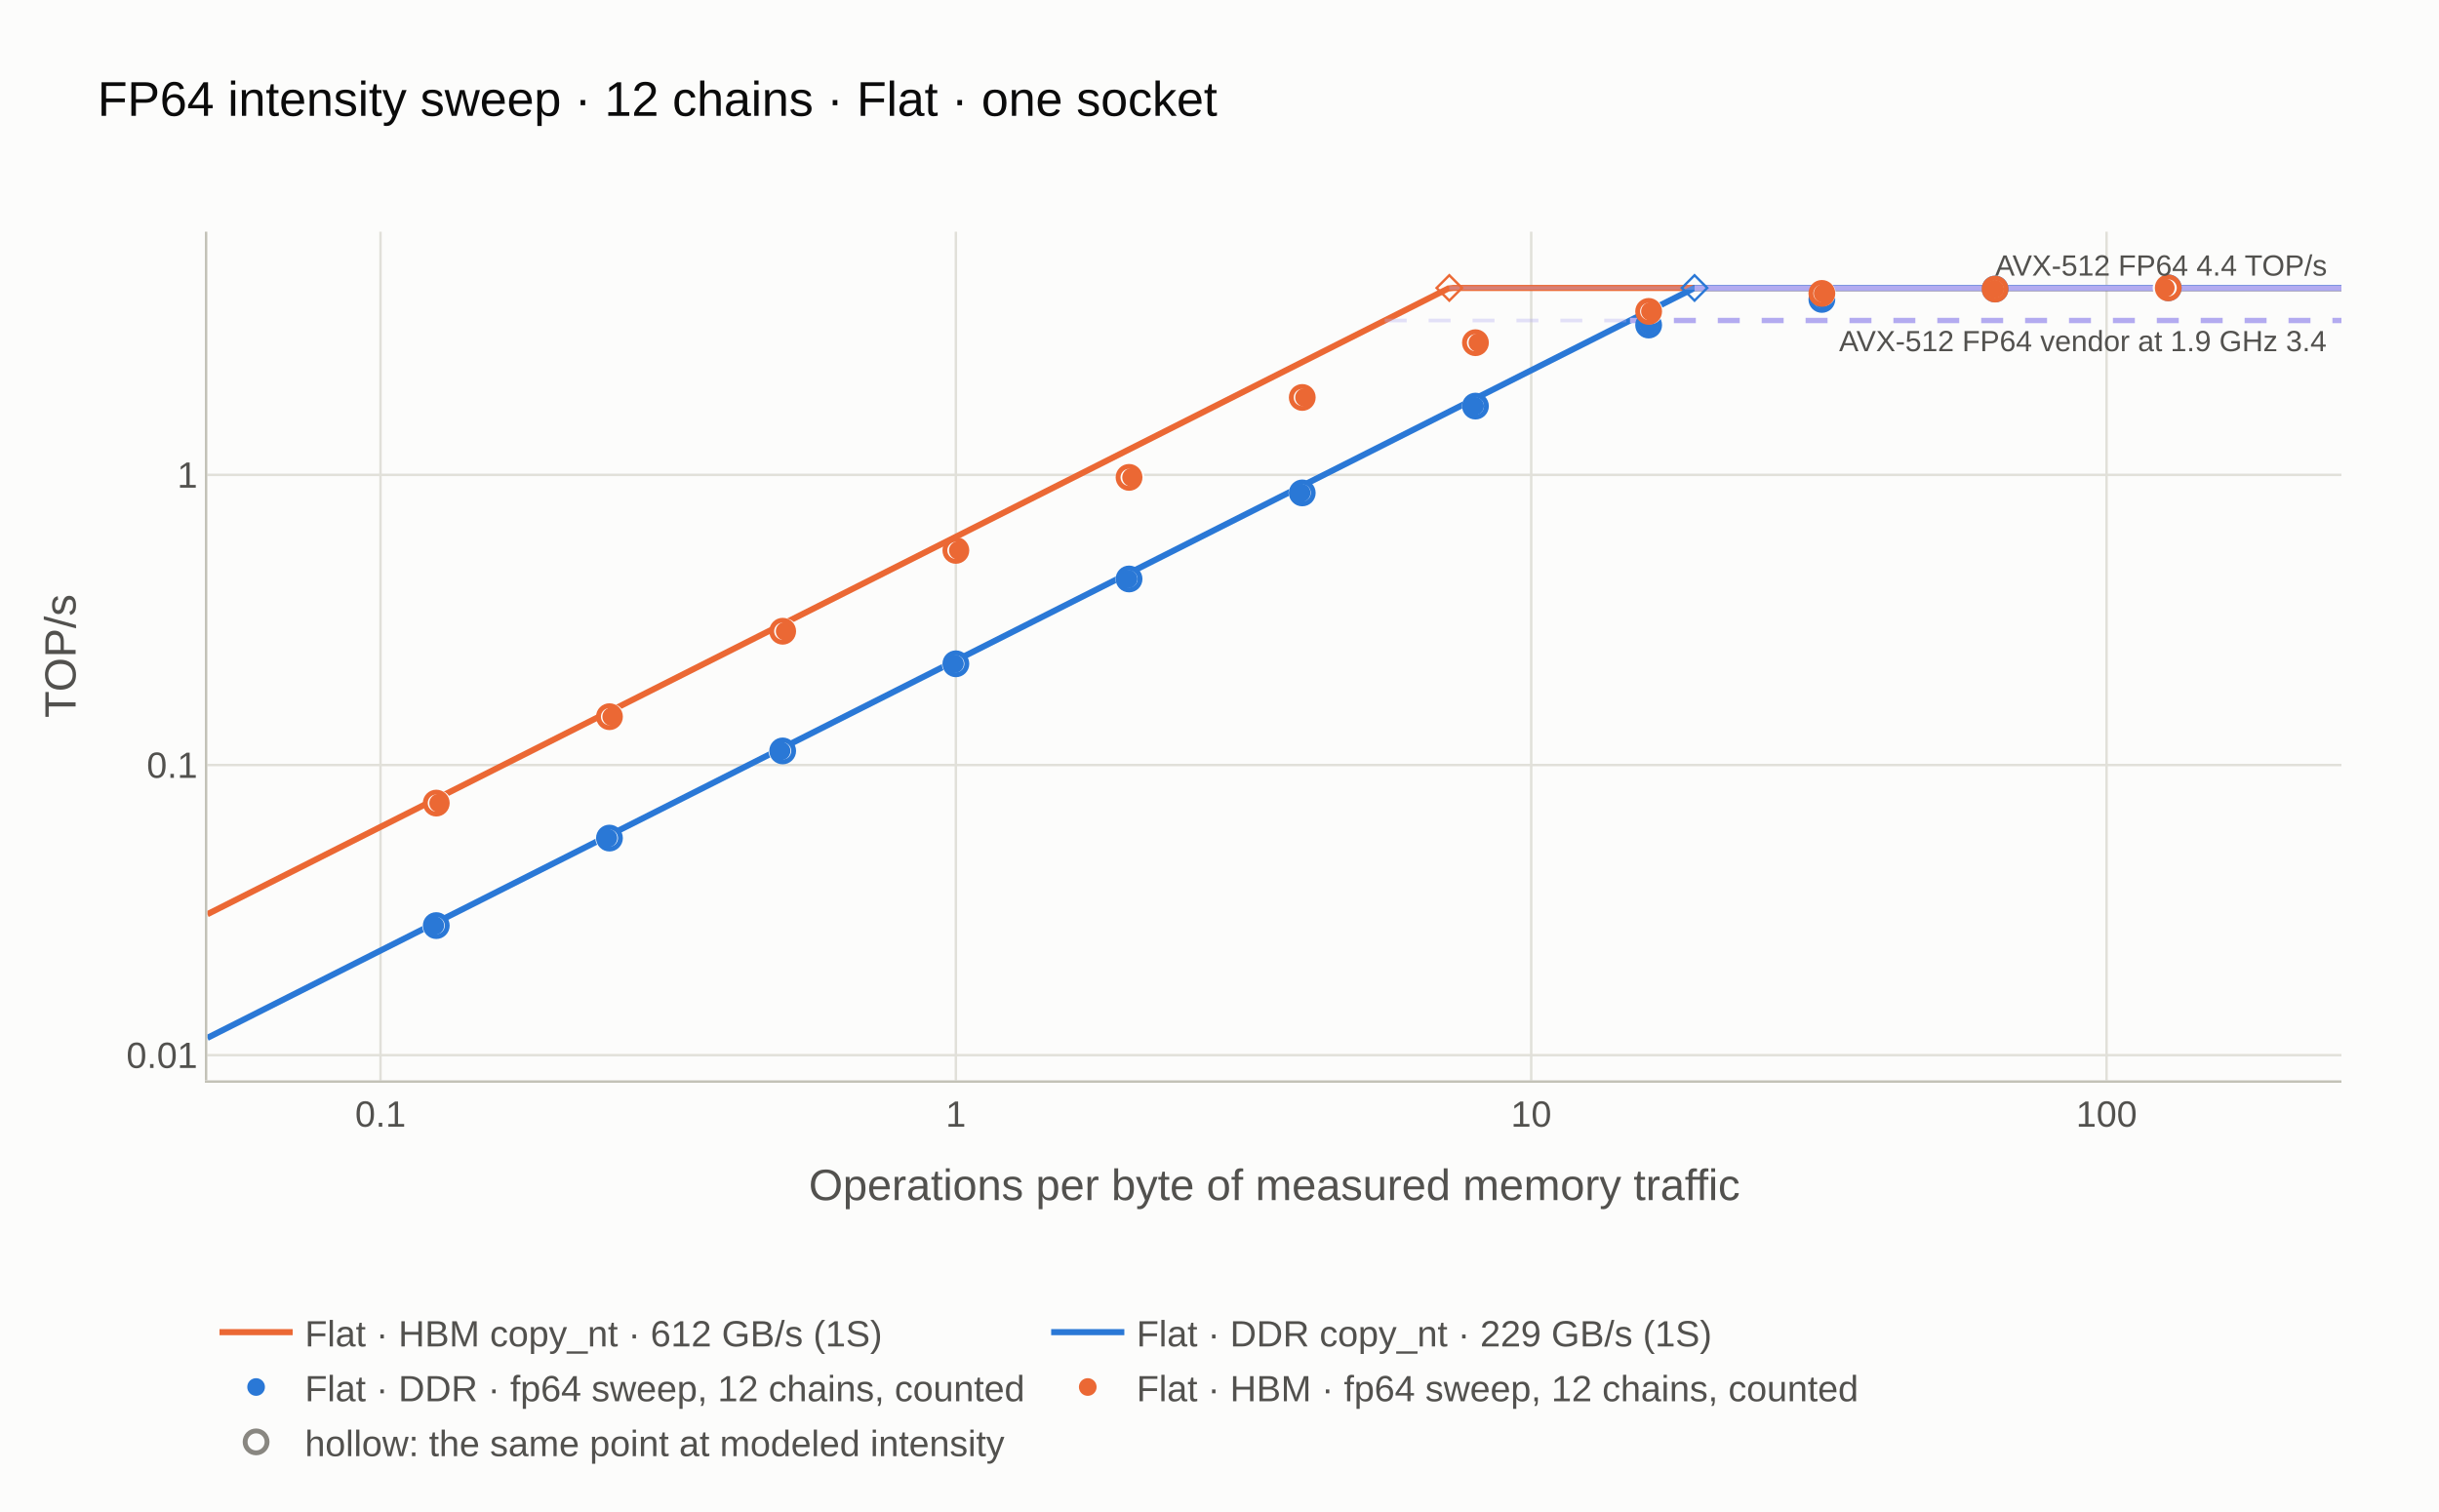
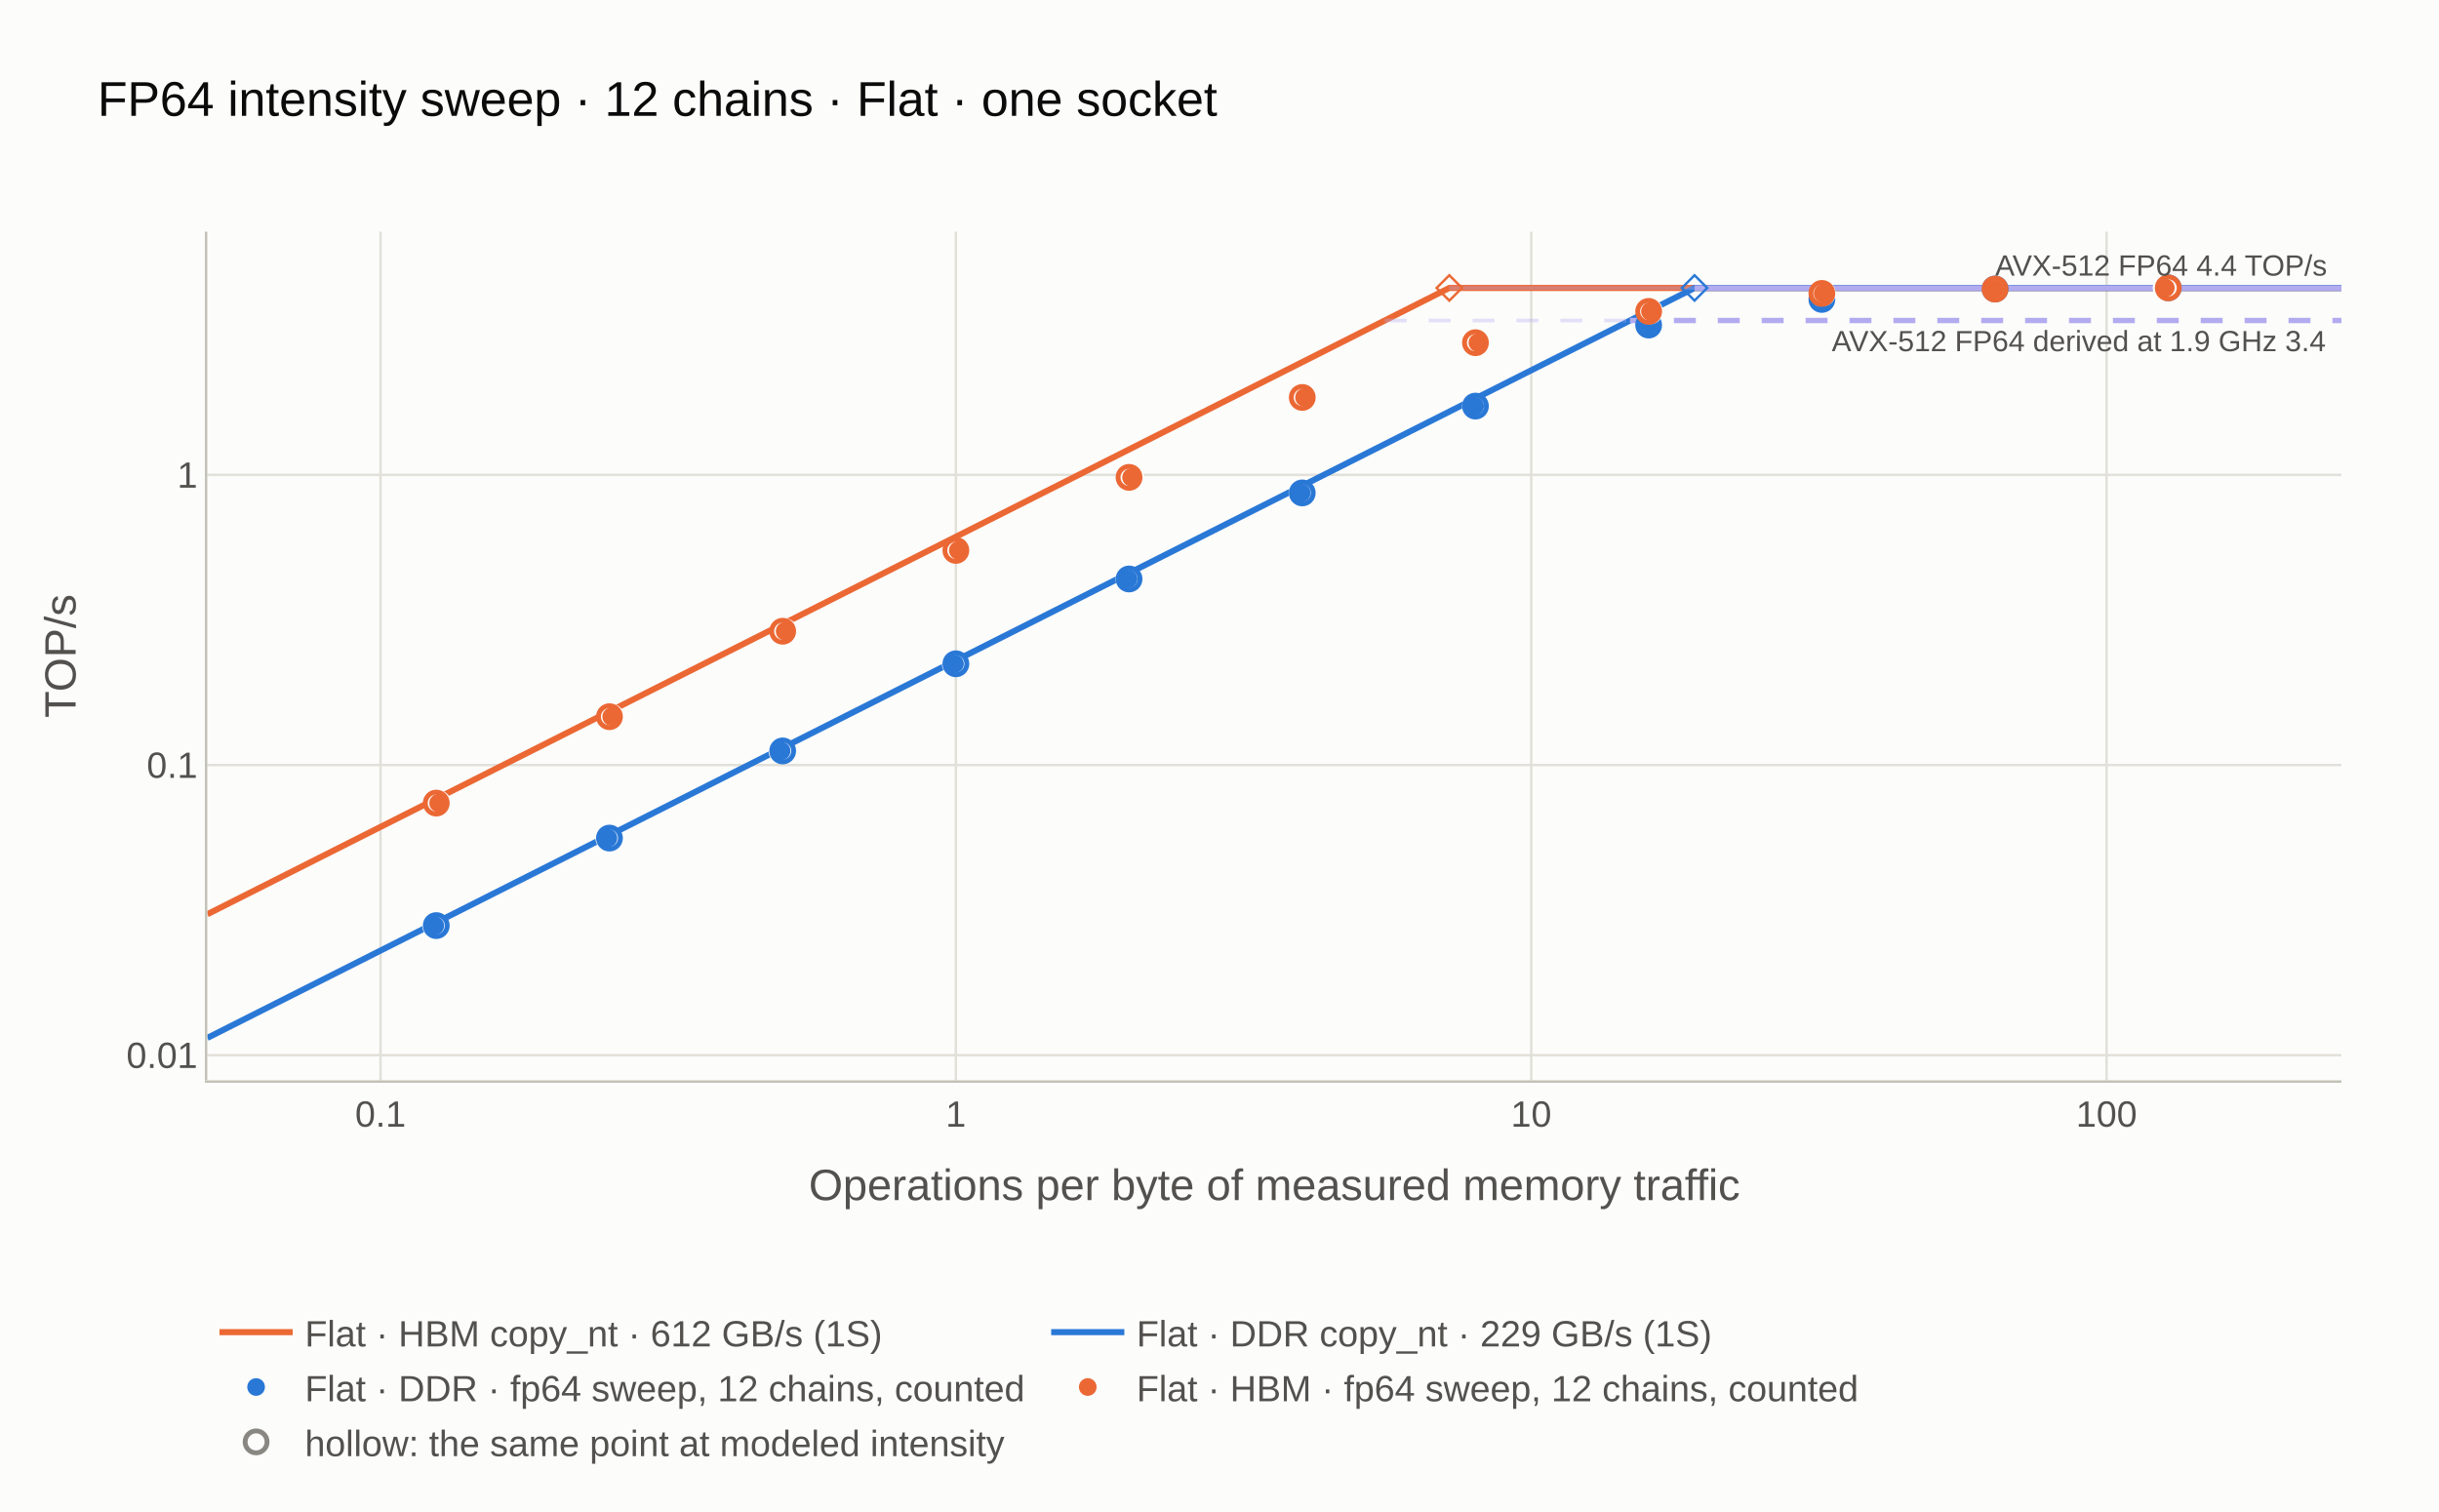
<svg xmlns="http://www.w3.org/2000/svg" class="main-svg" width="1000" height="620" style="" viewBox="0 0 1000 620">
  <rect x="0" y="0" width="1000" height="620" style="fill: rgb(252, 252, 251); fill-opacity: 1;" />
-   <defs id="defs-c4d2ad">
+   <defs id="defs-27d4fd">
    <g class="clips">
-       <clipPath id="clipc4d2adxyplot" class="plotclip">
+       <clipPath id="clip27d4fdxyplot" class="plotclip">
        <rect width="875" height="348" />
      </clipPath>
-       <clipPath class="axesclip" id="clipc4d2adx">
+       <clipPath class="axesclip" id="clip27d4fdx">
        <rect x="85" y="0" width="875" height="620" />
      </clipPath>
-       <clipPath class="axesclip" id="clipc4d2ady">
+       <clipPath class="axesclip" id="clip27d4fdy">
        <rect x="0" y="95" width="1000" height="348" />
      </clipPath>
-       <clipPath class="axesclip" id="clipc4d2adxy">
+       <clipPath class="axesclip" id="clip27d4fdxy">
        <rect x="85" y="95" width="875" height="348" />
      </clipPath>
    </g>
    <g class="gradients" />
    <g class="patterns" />
  </defs>
  <g class="bglayer" />
  <g class="layer-below">
    <g class="imagelayer" />
    <g class="shapelayer" />
  </g>
  <g class="cartesianlayer">
    <g class="subplot xy">
      <g class="layer-subplot">
        <g class="shapelayer" />
        <g class="imagelayer" />
      </g>
      <g class="minor-gridlayer">
        <g class="x" />
        <g class="y" />
      </g>
      <g class="gridlayer">
        <g class="x">
          <path class="xgrid crisp" transform="translate(156.01,0)" d="M0,95v348" style="stroke: rgb(225, 224, 217); stroke-opacity: 1; stroke-width: 1px;" />
          <path class="xgrid crisp" transform="translate(391.91,0)" d="M0,95v348" style="stroke: rgb(225, 224, 217); stroke-opacity: 1; stroke-width: 1px;" />
          <path class="xgrid crisp" transform="translate(627.8,0)" d="M0,95v348" style="stroke: rgb(225, 224, 217); stroke-opacity: 1; stroke-width: 1px;" />
          <path class="xgrid crisp" transform="translate(863.7,0)" d="M0,95v348" style="stroke: rgb(225, 224, 217); stroke-opacity: 1; stroke-width: 1px;" />
        </g>
        <g class="y">
          <path class="ygrid crisp" transform="translate(0,432.67)" d="M85,0h875" style="stroke: rgb(225, 224, 217); stroke-opacity: 1; stroke-width: 1px;" />
          <path class="ygrid crisp" transform="translate(0,313.7)" d="M85,0h875" style="stroke: rgb(225, 224, 217); stroke-opacity: 1; stroke-width: 1px;" />
          <path class="ygrid crisp" transform="translate(0,194.72)" d="M85,0h875" style="stroke: rgb(225, 224, 217); stroke-opacity: 1; stroke-width: 1px;" />
        </g>
      </g>
      <g class="zerolinelayer" />
      <g class="layer-between">
        <g class="shapelayer" />
        <g class="imagelayer" />
      </g>
      <path class="xlines-below" />
      <path class="ylines-below" />
      <g class="overlines-below" />
      <g class="xaxislayer-below" />
      <g class="yaxislayer-below" />
      <g class="overaxes-below" />
      <g class="overplot">
-         <g class="xy" transform="translate(85,95)" clip-path="url(#clipc4d2adxyplot)">
+         <g class="xy" transform="translate(85,95)" clip-path="url(#clip27d4fdxyplot)">
          <g class="scatterlayer mlayer">
-             <g class="trace scatter trace5e3951" style="stroke-miterlimit: 2; opacity: 1;">
-               <g class="fills" />
-               <g class="errorbars" />
-               <g class="lines">
-                 <path class="js-line" d="M0,279.89L333.33,111.78L335.53,110.67L508.77,23.3L510.96,23.07L875,23.07" style="vector-effect: none; fill: none; stroke: rgb(235, 104, 52); stroke-opacity: 1; stroke-width: 2.5px; opacity: 1;" />
-               </g>
-               <g class="points" />
-               <g class="text" />
-             </g>
-             <g class="trace scatter traced18886" style="stroke-miterlimit: 2; opacity: 1;">
-               <g class="fills" />
-               <g class="errorbars" />
-               <g class="lines">
-                 <path class="js-line" d="M0,330.6L333.33,162.49L335.53,161.38L609.65,23.13L611.84,23.07L875,23.07" style="vector-effect: none; fill: none; stroke: rgb(42, 120, 214); stroke-opacity: 1; stroke-width: 2.5px; opacity: 1;" />
-               </g>
-               <g class="points" />
-               <g class="text" />
-             </g>
-             <g class="trace scatter tracedec360" style="stroke-miterlimit: 2; opacity: 0.35;">
+             <g class="trace scatter tracef9cbd9" style="stroke-miterlimit: 2; opacity: 1;">
+               <g class="fills" />
+               <g class="errorbars" />
+               <g class="lines">
+                 <path class="js-line" d="M0,279.89L509.22,23.07L875,23.07" style="vector-effect: none; fill: none; stroke: rgb(235, 104, 52); stroke-opacity: 1; stroke-width: 2.5px; opacity: 1;" />
+               </g>
+               <g class="points" />
+               <g class="text" />
+             </g>
+             <g class="trace scatter traceb5e095" style="stroke-miterlimit: 2; opacity: 1;">
+               <g class="fills" />
+               <g class="errorbars" />
+               <g class="lines">
+                 <path class="js-line" d="M0,330.6L609.77,23.07L875,23.07" style="vector-effect: none; fill: none; stroke: rgb(42, 120, 214); stroke-opacity: 1; stroke-width: 2.5px; opacity: 1;" />
+               </g>
+               <g class="points" />
+               <g class="text" />
+             </g>
+             <g class="trace scatter trace46b535" style="stroke-miterlimit: 2; opacity: 0.35;">
              <g class="fills" />
              <g class="errorbars" />
              <g class="lines">
                <path class="js-line" d="M509.22,23.07L609.77,23.07" style="vector-effect: none; fill: none; stroke: rgb(179, 171, 240); stroke-opacity: 1; stroke-width: 1.5px; opacity: 1;" />
              </g>
              <g class="points" />
              <g class="text" />
            </g>
-             <g class="trace scatter trace97c579" style="stroke-miterlimit: 2; opacity: 1;">
+             <g class="trace scatter trace8e9e55" style="stroke-miterlimit: 2; opacity: 1;">
              <g class="fills" />
              <g class="errorbars" />
              <g class="lines">
                <path class="js-line" d="M609.77,23.07L875,23.07" style="vector-effect: none; fill: none; stroke: rgb(179, 171, 240); stroke-opacity: 1; stroke-width: 2.2px; opacity: 1;" />
              </g>
              <g class="points" />
              <g class="text" />
            </g>
-             <g class="trace scatter trace80e784" style="stroke-miterlimit: 2; opacity: 1;">
+             <g class="trace scatter tracee81976" style="stroke-miterlimit: 2; opacity: 1;">
              <g class="fills" />
              <g class="errorbars" />
              <g class="lines" />
              <g class="points">
                <path class="point" transform="translate(509.22,23.07)" d="M5.2,0L0,5.2L-5.2,0L0,-5.2Z" style="opacity: 1; stroke-width: 1px; stroke: rgb(235, 104, 52); stroke-opacity: 1; fill: none;" />
              </g>
              <g class="text" />
            </g>
-             <g class="trace scatter trace50c82c" style="stroke-miterlimit: 2; opacity: 1;">
+             <g class="trace scatter traceb5edeb" style="stroke-miterlimit: 2; opacity: 1;">
              <g class="fills" />
              <g class="errorbars" />
              <g class="lines" />
              <g class="points">
                <path class="point" transform="translate(609.77,23.07)" d="M5.2,0L0,5.2L-5.2,0L0,-5.2Z" style="opacity: 1; stroke-width: 1px; stroke: rgb(42, 120, 214); stroke-opacity: 1; fill: none;" />
              </g>
              <g class="text" />
            </g>
-             <g class="trace scatter tracea1e5f1" style="stroke-miterlimit: 2; opacity: 0.35;">
+             <g class="trace scatter tracebb2527" style="stroke-miterlimit: 2; opacity: 0.35;">
              <g class="fills" />
              <g class="errorbars" />
              <g class="lines">
                <path class="js-line" d="M482.75,36.42L583.3,36.42" style="vector-effect: none; fill: none; stroke: rgb(179, 171, 240); stroke-opacity: 1; stroke-dasharray: 9px, 9px; stroke-width: 1.5px; opacity: 1;" />
              </g>
              <g class="points" />
              <g class="text" />
            </g>
-             <g class="trace scatter trace62c25e" style="stroke-miterlimit: 2; opacity: 1;">
+             <g class="trace scatter tracefde526" style="stroke-miterlimit: 2; opacity: 1;">
              <g class="fills" />
              <g class="errorbars" />
              <g class="lines">
                <path class="js-line" d="M583.3,36.42L875,36.42" style="vector-effect: none; fill: none; stroke: rgb(179, 171, 240); stroke-opacity: 1; stroke-dasharray: 9px, 9px; stroke-width: 2.2px; opacity: 1;" />
              </g>
              <g class="points" />
              <g class="text" />
            </g>
-             <g class="trace scatter trace90f786" style="stroke-miterlimit: 2; opacity: 1;">
+             <g class="trace scatter tracee6cecb" style="stroke-miterlimit: 2; opacity: 1;">
              <g class="fills" />
              <g class="errorbars" />
              <g class="lines" />
              <g class="points">
                <path class="point plotly-customdata" transform="translate(93.35,284.54)" d="M4.5,0A4.5,4.5 0 1,1 0,-4.5A4.5,4.5 0 0,1 4.5,0Z" style="opacity: 1; stroke-width: 1.5px; fill: rgb(42, 120, 214); fill-opacity: 1; stroke: rgb(252, 252, 251); stroke-opacity: 1;" />
                <path class="point plotly-customdata" transform="translate(164.33,248.66)" d="M4.5,0A4.5,4.5 0 1,1 0,-4.5A4.5,4.5 0 0,1 4.5,0Z" style="opacity: 1; stroke-width: 1.5px; fill: rgb(42, 120, 214); fill-opacity: 1; stroke: rgb(252, 252, 251); stroke-opacity: 1;" />
                <path class="point plotly-customdata" transform="translate(235.33,212.92)" d="M4.5,0A4.5,4.5 0 1,1 0,-4.5A4.5,4.5 0 0,1 4.5,0Z" style="opacity: 1; stroke-width: 1.5px; fill: rgb(42, 120, 214); fill-opacity: 1; stroke: rgb(252, 252, 251); stroke-opacity: 1;" />
                <path class="point plotly-customdata" transform="translate(306.42,177.19)" d="M4.5,0A4.5,4.5 0 1,1 0,-4.5A4.5,4.5 0 0,1 4.5,0Z" style="opacity: 1; stroke-width: 1.5px; fill: rgb(42, 120, 214); fill-opacity: 1; stroke: rgb(252, 252, 251); stroke-opacity: 1;" />
                <path class="point plotly-customdata" transform="translate(377.61,142.41)" d="M4.5,0A4.5,4.5 0 1,1 0,-4.5A4.5,4.5 0 0,1 4.5,0Z" style="opacity: 1; stroke-width: 1.5px; fill: rgb(42, 120, 214); fill-opacity: 1; stroke: rgb(252, 252, 251); stroke-opacity: 1;" />
                <path class="point plotly-customdata" transform="translate(448.56,107.12)" d="M4.5,0A4.5,4.5 0 1,1 0,-4.5A4.5,4.5 0 0,1 4.5,0Z" style="opacity: 1; stroke-width: 1.5px; fill: rgb(42, 120, 214); fill-opacity: 1; stroke: rgb(252, 252, 251); stroke-opacity: 1;" />
                <path class="point plotly-customdata" transform="translate(519.67,71.52)" d="M4.5,0A4.5,4.5 0 1,1 0,-4.5A4.5,4.5 0 0,1 4.5,0Z" style="opacity: 1; stroke-width: 1.5px; fill: rgb(42, 120, 214); fill-opacity: 1; stroke: rgb(252, 252, 251); stroke-opacity: 1;" />
                <path class="point plotly-customdata" transform="translate(590.96,38.29)" d="M4.5,0A4.5,4.5 0 1,1 0,-4.5A4.5,4.5 0 0,1 4.5,0Z" style="opacity: 1; stroke-width: 1.5px; fill: rgb(42, 120, 214); fill-opacity: 1; stroke: rgb(252, 252, 251); stroke-opacity: 1;" />
                <path class="point plotly-customdata" transform="translate(662.28,27.78)" d="M4.5,0A4.5,4.5 0 1,1 0,-4.5A4.5,4.5 0 0,1 4.5,0Z" style="opacity: 1; stroke-width: 1.5px; fill: rgb(42, 120, 214); fill-opacity: 1; stroke: rgb(252, 252, 251); stroke-opacity: 1;" />
                <path class="point plotly-customdata" transform="translate(732.94,23.51)" d="M4.5,0A4.5,4.5 0 1,1 0,-4.5A4.5,4.5 0 0,1 4.5,0Z" style="opacity: 1; stroke-width: 1.5px; fill: rgb(42, 120, 214); fill-opacity: 1; stroke: rgb(252, 252, 251); stroke-opacity: 1;" />
                <path class="point plotly-customdata" transform="translate(803.04,23.02)" d="M4.5,0A4.5,4.5 0 1,1 0,-4.5A4.5,4.5 0 0,1 4.5,0Z" style="opacity: 1; stroke-width: 1.5px; fill: rgb(42, 120, 214); fill-opacity: 1; stroke: rgb(252, 252, 251); stroke-opacity: 1;" />
                <path class="point plotly-customdata" transform="translate(93.87,284.54)" d="M4.5,0A4.5,4.5 0 1,1 0,-4.5A4.5,4.5 0 0,1 4.5,0Z" style="opacity: 1; stroke-width: 2px; stroke: rgb(42, 120, 214); stroke-opacity: 1; fill: none;" />
                <path class="point plotly-customdata" transform="translate(164.88,248.66)" d="M4.5,0A4.5,4.5 0 1,1 0,-4.5A4.5,4.5 0 0,1 4.5,0Z" style="opacity: 1; stroke-width: 2px; stroke: rgb(42, 120, 214); stroke-opacity: 1; fill: none;" />
                <path class="point plotly-customdata" transform="translate(235.9,212.92)" d="M4.5,0A4.5,4.5 0 1,1 0,-4.5A4.5,4.5 0 0,1 4.5,0Z" style="opacity: 1; stroke-width: 2px; stroke: rgb(42, 120, 214); stroke-opacity: 1; fill: none;" />
                <path class="point plotly-customdata" transform="translate(306.91,177.19)" d="M4.5,0A4.5,4.5 0 1,1 0,-4.5A4.5,4.5 0 0,1 4.5,0Z" style="opacity: 1; stroke-width: 2px; stroke: rgb(42, 120, 214); stroke-opacity: 1; fill: none;" />
                <path class="point plotly-customdata" transform="translate(377.92,142.41)" d="M4.5,0A4.5,4.5 0 1,1 0,-4.5A4.5,4.5 0 0,1 4.5,0Z" style="opacity: 1; stroke-width: 2px; stroke: rgb(42, 120, 214); stroke-opacity: 1; fill: none;" />
                <path class="point plotly-customdata" transform="translate(448.93,107.12)" d="M4.5,0A4.5,4.5 0 1,1 0,-4.5A4.5,4.5 0 0,1 4.5,0Z" style="opacity: 1; stroke-width: 2px; stroke: rgb(42, 120, 214); stroke-opacity: 1; fill: none;" />
                <path class="point plotly-customdata" transform="translate(519.94,71.52)" d="M4.5,0A4.5,4.5 0 1,1 0,-4.5A4.5,4.5 0 0,1 4.5,0Z" style="opacity: 1; stroke-width: 2px; stroke: rgb(42, 120, 214); stroke-opacity: 1; fill: none;" />
                <path class="point plotly-customdata" transform="translate(590.95,38.29)" d="M4.5,0A4.5,4.5 0 1,1 0,-4.5A4.5,4.5 0 0,1 4.5,0Z" style="opacity: 1; stroke-width: 2px; stroke: rgb(42, 120, 214); stroke-opacity: 1; fill: none;" />
                <path class="point plotly-customdata" transform="translate(661.97,27.78)" d="M4.5,0A4.5,4.5 0 1,1 0,-4.5A4.5,4.5 0 0,1 4.5,0Z" style="opacity: 1; stroke-width: 2px; stroke: rgb(42, 120, 214); stroke-opacity: 1; fill: none;" />
                <path class="point plotly-customdata" transform="translate(732.98,23.51)" d="M4.5,0A4.5,4.5 0 1,1 0,-4.5A4.5,4.5 0 0,1 4.5,0Z" style="opacity: 1; stroke-width: 2px; stroke: rgb(42, 120, 214); stroke-opacity: 1; fill: none;" />
                <path class="point plotly-customdata" transform="translate(803.99,23.02)" d="M4.5,0A4.5,4.5 0 1,1 0,-4.5A4.5,4.5 0 0,1 4.5,0Z" style="opacity: 1; stroke-width: 2px; stroke: rgb(42, 120, 214); stroke-opacity: 1; fill: none;" />
              </g>
              <g class="text" />
            </g>
-             <g class="trace scatter tracedf68fb" style="stroke-miterlimit: 2; opacity: 1;">
+             <g class="trace scatter trace961fd1" style="stroke-miterlimit: 2; opacity: 1;">
              <g class="fills" />
              <g class="errorbars" />
              <g class="lines" />
              <g class="points">
                <path class="point plotly-customdata" transform="translate(94.77,234.31)" d="M4.5,0A4.5,4.5 0 1,1 0,-4.5A4.5,4.5 0 0,1 4.5,0Z" style="opacity: 1; stroke-width: 1.5px; fill: rgb(235, 104, 52); fill-opacity: 1; stroke: rgb(252, 252, 251); stroke-opacity: 1;" />
                <path class="point plotly-customdata" transform="translate(165.73,198.88)" d="M4.5,0A4.5,4.5 0 1,1 0,-4.5A4.5,4.5 0 0,1 4.5,0Z" style="opacity: 1; stroke-width: 1.5px; fill: rgb(235, 104, 52); fill-opacity: 1; stroke: rgb(252, 252, 251); stroke-opacity: 1;" />
                <path class="point plotly-customdata" transform="translate(236.84,163.84)" d="M4.5,0A4.5,4.5 0 1,1 0,-4.5A4.5,4.5 0 0,1 4.5,0Z" style="opacity: 1; stroke-width: 1.5px; fill: rgb(235, 104, 52); fill-opacity: 1; stroke: rgb(252, 252, 251); stroke-opacity: 1;" />
                <path class="point plotly-customdata" transform="translate(307.84,130.69)" d="M4.5,0A4.5,4.5 0 1,1 0,-4.5A4.5,4.5 0 0,1 4.5,0Z" style="opacity: 1; stroke-width: 1.5px; fill: rgb(235, 104, 52); fill-opacity: 1; stroke: rgb(252, 252, 251); stroke-opacity: 1;" />
                <path class="point plotly-customdata" transform="translate(378.88,100.75)" d="M4.5,0A4.5,4.5 0 1,1 0,-4.5A4.5,4.5 0 0,1 4.5,0Z" style="opacity: 1; stroke-width: 1.5px; fill: rgb(235, 104, 52); fill-opacity: 1; stroke: rgb(252, 252, 251); stroke-opacity: 1;" />
                <path class="point plotly-customdata" transform="translate(449.79,67.98)" d="M4.5,0A4.5,4.5 0 1,1 0,-4.5A4.5,4.5 0 0,1 4.5,0Z" style="opacity: 1; stroke-width: 1.5px; fill: rgb(235, 104, 52); fill-opacity: 1; stroke: rgb(252, 252, 251); stroke-opacity: 1;" />
                <path class="point plotly-customdata" transform="translate(520.87,45.52)" d="M4.5,0A4.5,4.5 0 1,1 0,-4.5A4.5,4.5 0 0,1 4.5,0Z" style="opacity: 1; stroke-width: 1.5px; fill: rgb(235, 104, 52); fill-opacity: 1; stroke: rgb(252, 252, 251); stroke-opacity: 1;" />
                <path class="point plotly-customdata" transform="translate(591.61,32.69)" d="M4.5,0A4.5,4.5 0 1,1 0,-4.5A4.5,4.5 0 0,1 4.5,0Z" style="opacity: 1; stroke-width: 1.5px; fill: rgb(235, 104, 52); fill-opacity: 1; stroke: rgb(252, 252, 251); stroke-opacity: 1;" />
                <path class="point plotly-customdata" transform="translate(662.42,25.31)" d="M4.5,0A4.5,4.5 0 1,1 0,-4.5A4.5,4.5 0 0,1 4.5,0Z" style="opacity: 1; stroke-width: 1.5px; fill: rgb(235, 104, 52); fill-opacity: 1; stroke: rgb(252, 252, 251); stroke-opacity: 1;" />
                <path class="point plotly-customdata" transform="translate(732.88,23.54)" d="M4.5,0A4.5,4.5 0 1,1 0,-4.5A4.5,4.5 0 0,1 4.5,0Z" style="opacity: 1; stroke-width: 1.5px; fill: rgb(235, 104, 52); fill-opacity: 1; stroke: rgb(252, 252, 251); stroke-opacity: 1;" />
                <path class="point plotly-customdata" transform="translate(802.86,23.05)" d="M4.5,0A4.5,4.5 0 1,1 0,-4.5A4.5,4.5 0 0,1 4.5,0Z" style="opacity: 1; stroke-width: 1.5px; fill: rgb(235, 104, 52); fill-opacity: 1; stroke: rgb(252, 252, 251); stroke-opacity: 1;" />
                <path class="point plotly-customdata" transform="translate(93.87,234.31)" d="M4.5,0A4.5,4.5 0 1,1 0,-4.5A4.5,4.5 0 0,1 4.5,0Z" style="opacity: 1; stroke-width: 2px; stroke: rgb(235, 104, 52); stroke-opacity: 1; fill: none;" />
                <path class="point plotly-customdata" transform="translate(164.88,198.88)" d="M4.5,0A4.5,4.5 0 1,1 0,-4.5A4.5,4.5 0 0,1 4.5,0Z" style="opacity: 1; stroke-width: 2px; stroke: rgb(235, 104, 52); stroke-opacity: 1; fill: none;" />
                <path class="point plotly-customdata" transform="translate(235.9,163.84)" d="M4.5,0A4.5,4.5 0 1,1 0,-4.5A4.5,4.5 0 0,1 4.5,0Z" style="opacity: 1; stroke-width: 2px; stroke: rgb(235, 104, 52); stroke-opacity: 1; fill: none;" />
                <path class="point plotly-customdata" transform="translate(306.91,130.69)" d="M4.5,0A4.5,4.5 0 1,1 0,-4.5A4.5,4.5 0 0,1 4.5,0Z" style="opacity: 1; stroke-width: 2px; stroke: rgb(235, 104, 52); stroke-opacity: 1; fill: none;" />
                <path class="point plotly-customdata" transform="translate(377.92,100.75)" d="M4.5,0A4.5,4.5 0 1,1 0,-4.5A4.5,4.5 0 0,1 4.5,0Z" style="opacity: 1; stroke-width: 2px; stroke: rgb(235, 104, 52); stroke-opacity: 1; fill: none;" />
                <path class="point plotly-customdata" transform="translate(448.93,67.98)" d="M4.5,0A4.5,4.5 0 1,1 0,-4.5A4.5,4.5 0 0,1 4.5,0Z" style="opacity: 1; stroke-width: 2px; stroke: rgb(235, 104, 52); stroke-opacity: 1; fill: none;" />
                <path class="point plotly-customdata" transform="translate(519.94,45.52)" d="M4.5,0A4.5,4.5 0 1,1 0,-4.5A4.5,4.5 0 0,1 4.5,0Z" style="opacity: 1; stroke-width: 2px; stroke: rgb(235, 104, 52); stroke-opacity: 1; fill: none;" />
                <path class="point plotly-customdata" transform="translate(590.95,32.69)" d="M4.5,0A4.5,4.5 0 1,1 0,-4.5A4.5,4.5 0 0,1 4.5,0Z" style="opacity: 1; stroke-width: 2px; stroke: rgb(235, 104, 52); stroke-opacity: 1; fill: none;" />
                <path class="point plotly-customdata" transform="translate(661.97,25.31)" d="M4.5,0A4.5,4.5 0 1,1 0,-4.5A4.5,4.5 0 0,1 4.5,0Z" style="opacity: 1; stroke-width: 2px; stroke: rgb(235, 104, 52); stroke-opacity: 1; fill: none;" />
                <path class="point plotly-customdata" transform="translate(732.98,23.54)" d="M4.5,0A4.5,4.5 0 1,1 0,-4.5A4.5,4.5 0 0,1 4.5,0Z" style="opacity: 1; stroke-width: 2px; stroke: rgb(235, 104, 52); stroke-opacity: 1; fill: none;" />
                <path class="point plotly-customdata" transform="translate(803.99,23.05)" d="M4.5,0A4.5,4.5 0 1,1 0,-4.5A4.5,4.5 0 0,1 4.5,0Z" style="opacity: 1; stroke-width: 2px; stroke: rgb(235, 104, 52); stroke-opacity: 1; fill: none;" />
              </g>
              <g class="text" />
            </g>
-             <g class="trace scatter tracede2933" style="stroke-miterlimit: 2; opacity: 1;">
+             <g class="trace scatter trace4c2aa8" style="stroke-miterlimit: 2; opacity: 1;">
              <g class="fills" />
              <g class="errorbars" />
              <g class="lines" />
              <g class="points" />
              <g class="text" />
            </g>
          </g>
        </g>
      </g>
      <g class="zerolinelayer-above" />
      <path class="xlines-above crisp" d="M84,443.5H960" style="fill: none; stroke-width: 1px; stroke: rgb(195, 194, 183); stroke-opacity: 1;" />
      <path class="ylines-above crisp" d="M84.5,95V443" style="fill: none; stroke-width: 1px; stroke: rgb(195, 194, 183); stroke-opacity: 1;" />
      <g class="overlines-above" />
      <g class="xaxislayer-above">
        <g class="xtick">
          <text text-anchor="middle" x="0" y="462" transform="translate(156.01,0)" style="font-family: Arial; font-size: 15px; fill: rgb(82, 81, 78); fill-opacity: 1; white-space: pre;">0.1</text>
        </g>
        <g class="xtick">
          <text text-anchor="middle" x="0" y="462" style="font-family: Arial; font-size: 15px; fill: rgb(82, 81, 78); fill-opacity: 1; white-space: pre;" transform="translate(391.91,0)">1</text>
        </g>
        <g class="xtick">
          <text text-anchor="middle" x="0" y="462" style="font-family: Arial; font-size: 15px; fill: rgb(82, 81, 78); fill-opacity: 1; white-space: pre;" transform="translate(627.8,0)">10</text>
        </g>
        <g class="xtick">
          <text text-anchor="middle" x="0" y="462" style="font-family: Arial; font-size: 15px; fill: rgb(82, 81, 78); fill-opacity: 1; white-space: pre;" transform="translate(863.7,0)">100</text>
        </g>
      </g>
      <g class="yaxislayer-above">
        <g class="ytick">
          <text text-anchor="end" x="81" y="5.25" transform="translate(0,432.67)" style="font-family: Arial; font-size: 15px; fill: rgb(82, 81, 78); fill-opacity: 1; white-space: pre;">0.01</text>
        </g>
        <g class="ytick">
          <text text-anchor="end" x="81" y="5.25" style="font-family: Arial; font-size: 15px; fill: rgb(82, 81, 78); fill-opacity: 1; white-space: pre;" transform="translate(0,313.7)">0.1</text>
        </g>
        <g class="ytick">
          <text text-anchor="end" x="81" y="5.25" style="font-family: Arial; font-size: 15px; fill: rgb(82, 81, 78); fill-opacity: 1; white-space: pre;" transform="translate(0,194.72)">1</text>
        </g>
      </g>
      <g class="overaxes-above" />
    </g>
  </g>
  <g class="polarlayer" />
  <g class="smithlayer" />
  <g class="ternarylayer" />
  <g class="geolayer" />
  <g class="funnelarealayer" />
  <g class="pielayer" />
  <g class="iciclelayer" />
  <g class="treemaplayer" />
  <g class="sunburstlayer" />
  <g class="glimages" />
-   <defs id="topdefs-c4d2ad">
+   <defs id="topdefs-27d4fd">
    <g class="clips" />
-     <clipPath id="legendc4d2ad">
+     <clipPath id="legend27d4fd">
      <rect width="682" height="78" x="0" y="0" />
    </clipPath>
  </defs>
  <g class="layer-above">
    <g class="imagelayer" />
    <g class="shapelayer" />
  </g>
  <g class="infolayer">
    <g class="legend" pointer-events="all" transform="translate(85,530)">
      <rect class="bg" shape-rendering="crispEdges" style="stroke: rgb(68, 68, 68); stroke-opacity: 1; fill: rgb(252, 252, 251); fill-opacity: 1; stroke-width: 0px;" width="682" height="78" x="0" y="0" />
-       <g class="scrollbox" transform="" clip-path="url(#legendc4d2ad)">
+       <g class="scrollbox" transform="" clip-path="url(#legend27d4fd)">
        <g class="groups">
          <g class="traces" transform="translate(0,16.25)" style="opacity: 1;">
            <text class="legendtext" text-anchor="start" x="40" y="5.85" style="font-family: Arial; font-size: 15px; fill: rgb(82, 81, 78); fill-opacity: 1; white-space: pre;">Flat · HBM copy_nt · 612 GB/s (1S)</text>
            <g class="layers" style="opacity: 1;">
              <g class="legendfill" />
              <g class="legendlines">
                <path class="js-line" d="M5,0h30" style="fill: none; stroke: rgb(235, 104, 52); stroke-opacity: 1; stroke-width: 2.5px;" />
              </g>
              <g class="legendsymbols">
                <g class="legendpoints" />
              </g>
            </g>
            <rect class="legendtoggle" x="0" y="-11.25" width="279.25" height="22.5" style="fill: rgb(0, 0, 0); fill-opacity: 0;" />
          </g>
          <g class="traces" transform="translate(340.9844,16.25)" style="opacity: 1;">
            <text class="legendtext" text-anchor="start" x="40" y="5.85" style="font-family: Arial; font-size: 15px; fill: rgb(82, 81, 78); fill-opacity: 1; white-space: pre;">Flat · DDR copy_nt · 229 GB/s (1S)</text>
            <g class="layers" style="opacity: 1;">
              <g class="legendfill" />
              <g class="legendlines">
                <path class="js-line" d="M5,0h30" style="fill: none; stroke: rgb(42, 120, 214); stroke-opacity: 1; stroke-width: 2.5px;" />
              </g>
              <g class="legendsymbols">
                <g class="legendpoints" />
              </g>
            </g>
            <rect class="legendtoggle" x="0" y="-11.25" width="278.406" height="22.5" style="fill: rgb(0, 0, 0); fill-opacity: 0;" />
          </g>
          <g class="traces" transform="translate(0,38.75)" style="opacity: 1;">
            <text class="legendtext" text-anchor="start" x="40" y="5.85" style="font-family: Arial; font-size: 15px; fill: rgb(82, 81, 78); fill-opacity: 1; white-space: pre;">Flat · DDR · fp64 sweep, 12 chains, counted</text>
            <g class="layers" style="opacity: 1;">
              <g class="legendfill" />
              <g class="legendlines" />
              <g class="legendsymbols">
                <g class="legendpoints">
                  <path class="scatterpts" transform="translate(20,0)" d="M4.5,0A4.5,4.5 0 1,1 0,-4.5A4.5,4.5 0 0,1 4.5,0Z" style="opacity: 1; stroke-width: 1.75px; fill: rgb(42, 120, 214); fill-opacity: 1; stroke: rgb(252, 252, 251); stroke-opacity: 1;" />
                </g>
              </g>
            </g>
            <rect class="legendtoggle" x="0" y="-11.25" width="337.656" height="22.5" style="fill: rgb(0, 0, 0); fill-opacity: 0;" />
          </g>
          <g class="traces" transform="translate(340.9844,38.75)" style="opacity: 1;">
            <text class="legendtext" text-anchor="start" x="40" y="5.85" style="font-family: Arial; font-size: 15px; fill: rgb(82, 81, 78); fill-opacity: 1; white-space: pre;">Flat · HBM · fp64 sweep, 12 chains, counted</text>
            <g class="layers" style="opacity: 1;">
              <g class="legendfill" />
              <g class="legendlines" />
              <g class="legendsymbols">
                <g class="legendpoints">
                  <path class="scatterpts" transform="translate(20,0)" d="M4.5,0A4.5,4.5 0 1,1 0,-4.5A4.5,4.5 0 0,1 4.5,0Z" style="opacity: 1; stroke-width: 1.75px; fill: rgb(235, 104, 52); fill-opacity: 1; stroke: rgb(252, 252, 251); stroke-opacity: 1;" />
                </g>
              </g>
            </g>
            <rect class="legendtoggle" x="0" y="-11.25" width="338.484" height="22.5" style="fill: rgb(0, 0, 0); fill-opacity: 0;" />
          </g>
          <g class="traces" transform="translate(0,61.25)" style="opacity: 1;">
            <text class="legendtext" text-anchor="start" x="40" y="5.85" style="font-family: Arial; font-size: 15px; fill: rgb(82, 81, 78); fill-opacity: 1; white-space: pre;">hollow: the same point at modeled intensity</text>
            <g class="layers" style="opacity: 1;">
              <g class="legendfill" />
              <g class="legendlines" />
              <g class="legendsymbols">
                <g class="legendpoints">
                  <path class="scatterpts" transform="translate(20,0)" d="M4.5,0A4.5,4.5 0 1,1 0,-4.5A4.5,4.5 0 0,1 4.5,0Z" style="opacity: 1; stroke-width: 2px; stroke: rgb(137, 135, 129); stroke-opacity: 1; fill: none;" />
                </g>
              </g>
            </g>
            <rect class="legendtoggle" x="0" y="-11.25" width="329.344" height="22.5" style="fill: rgb(0, 0, 0); fill-opacity: 0;" />
          </g>
        </g>
      </g>
      <rect class="scrollbar" rx="20" ry="3" width="0" height="0" style="fill: rgb(128, 139, 164); fill-opacity: 1;" x="0" y="0" />
    </g>
    <g class="g-gtitle">
      <text class="gtitle" x="40" y="47.5" text-anchor="start" dy="0em" style="opacity: 1; font-family: Arial; font-size: 20px; fill: rgb(11, 11, 11); fill-opacity: 1; white-space: pre;">FP64 intensity sweep · 12 chains · Flat · one socket</text>
    </g>
    <g class="g-xtitle">
      <text class="xtitle" x="522.5" y="492.1" text-anchor="middle" style="opacity: 1; font-family: Arial; font-size: 18px; fill: rgb(82, 81, 78); fill-opacity: 1; white-space: pre;">Operations per byte of measured memory traffic</text>
    </g>
    <g class="g-ytitle">
      <text class="ytitle" transform="rotate(-90,30.99688,269)" x="30.997" y="269" text-anchor="middle" style="opacity: 1; font-family: Arial; font-size: 18px; fill: rgb(82, 81, 78); fill-opacity: 1; white-space: pre;">TOP/s</text>
    </g>
    <g class="annotation" data-index="0" style="opacity: 1;">
      <g class="annotation-text-g" transform="rotate(0,886,109.07)">
        <g class="cursor-pointer" transform="translate(816,100)">
          <rect class="bg" x="0.5" y="0.5" width="139" height="17" style="stroke-width: 1px; stroke: rgb(0, 0, 0); stroke-opacity: 0; fill: rgb(0, 0, 0); fill-opacity: 0;" />
          <text class="annotation-text" text-anchor="middle" x="70.057" y="13" style="font-family: Arial; font-size: 12px; fill: rgb(82, 81, 78); fill-opacity: 1; white-space: pre;">AVX-512 FP64 4.4 TOP/s</text>
        </g>
      </g>
    </g>
    <g class="annotation" data-index="1" style="opacity: 1;">
-       <g class="annotation-text-g" transform="rotate(0,854,140.42)">
-         <g class="cursor-pointer" transform="translate(752,131)">
-           <rect class="bg" x="0.5" y="0.5" width="203" height="17" style="stroke-width: 1px; stroke: rgb(0, 0, 0); stroke-opacity: 0; fill: rgb(0, 0, 0); fill-opacity: 0;" />
-           <text class="annotation-text" text-anchor="middle" x="101.963" y="13" style="font-family: Arial; font-size: 12px; fill: rgb(82, 81, 78); fill-opacity: 1; white-space: pre;">AVX-512 FP64 vendor at 1.9 GHz 3.4</text>
+       <g class="annotation-text-g" transform="rotate(0,852.5,140.42)">
+         <g class="cursor-pointer" transform="translate(749,131)">
+           <rect class="bg" x="0.5" y="0.5" width="206" height="17" style="stroke-width: 1px; stroke: rgb(0, 0, 0); stroke-opacity: 0; fill: rgb(0, 0, 0); fill-opacity: 0;" />
+           <text class="annotation-text" text-anchor="middle" x="103.299" y="13" style="font-family: Arial; font-size: 12px; fill: rgb(82, 81, 78); fill-opacity: 1; white-space: pre;">AVX-512 FP64 derived at 1.9 GHz 3.4</text>
        </g>
      </g>
    </g>
  </g>
</svg>
